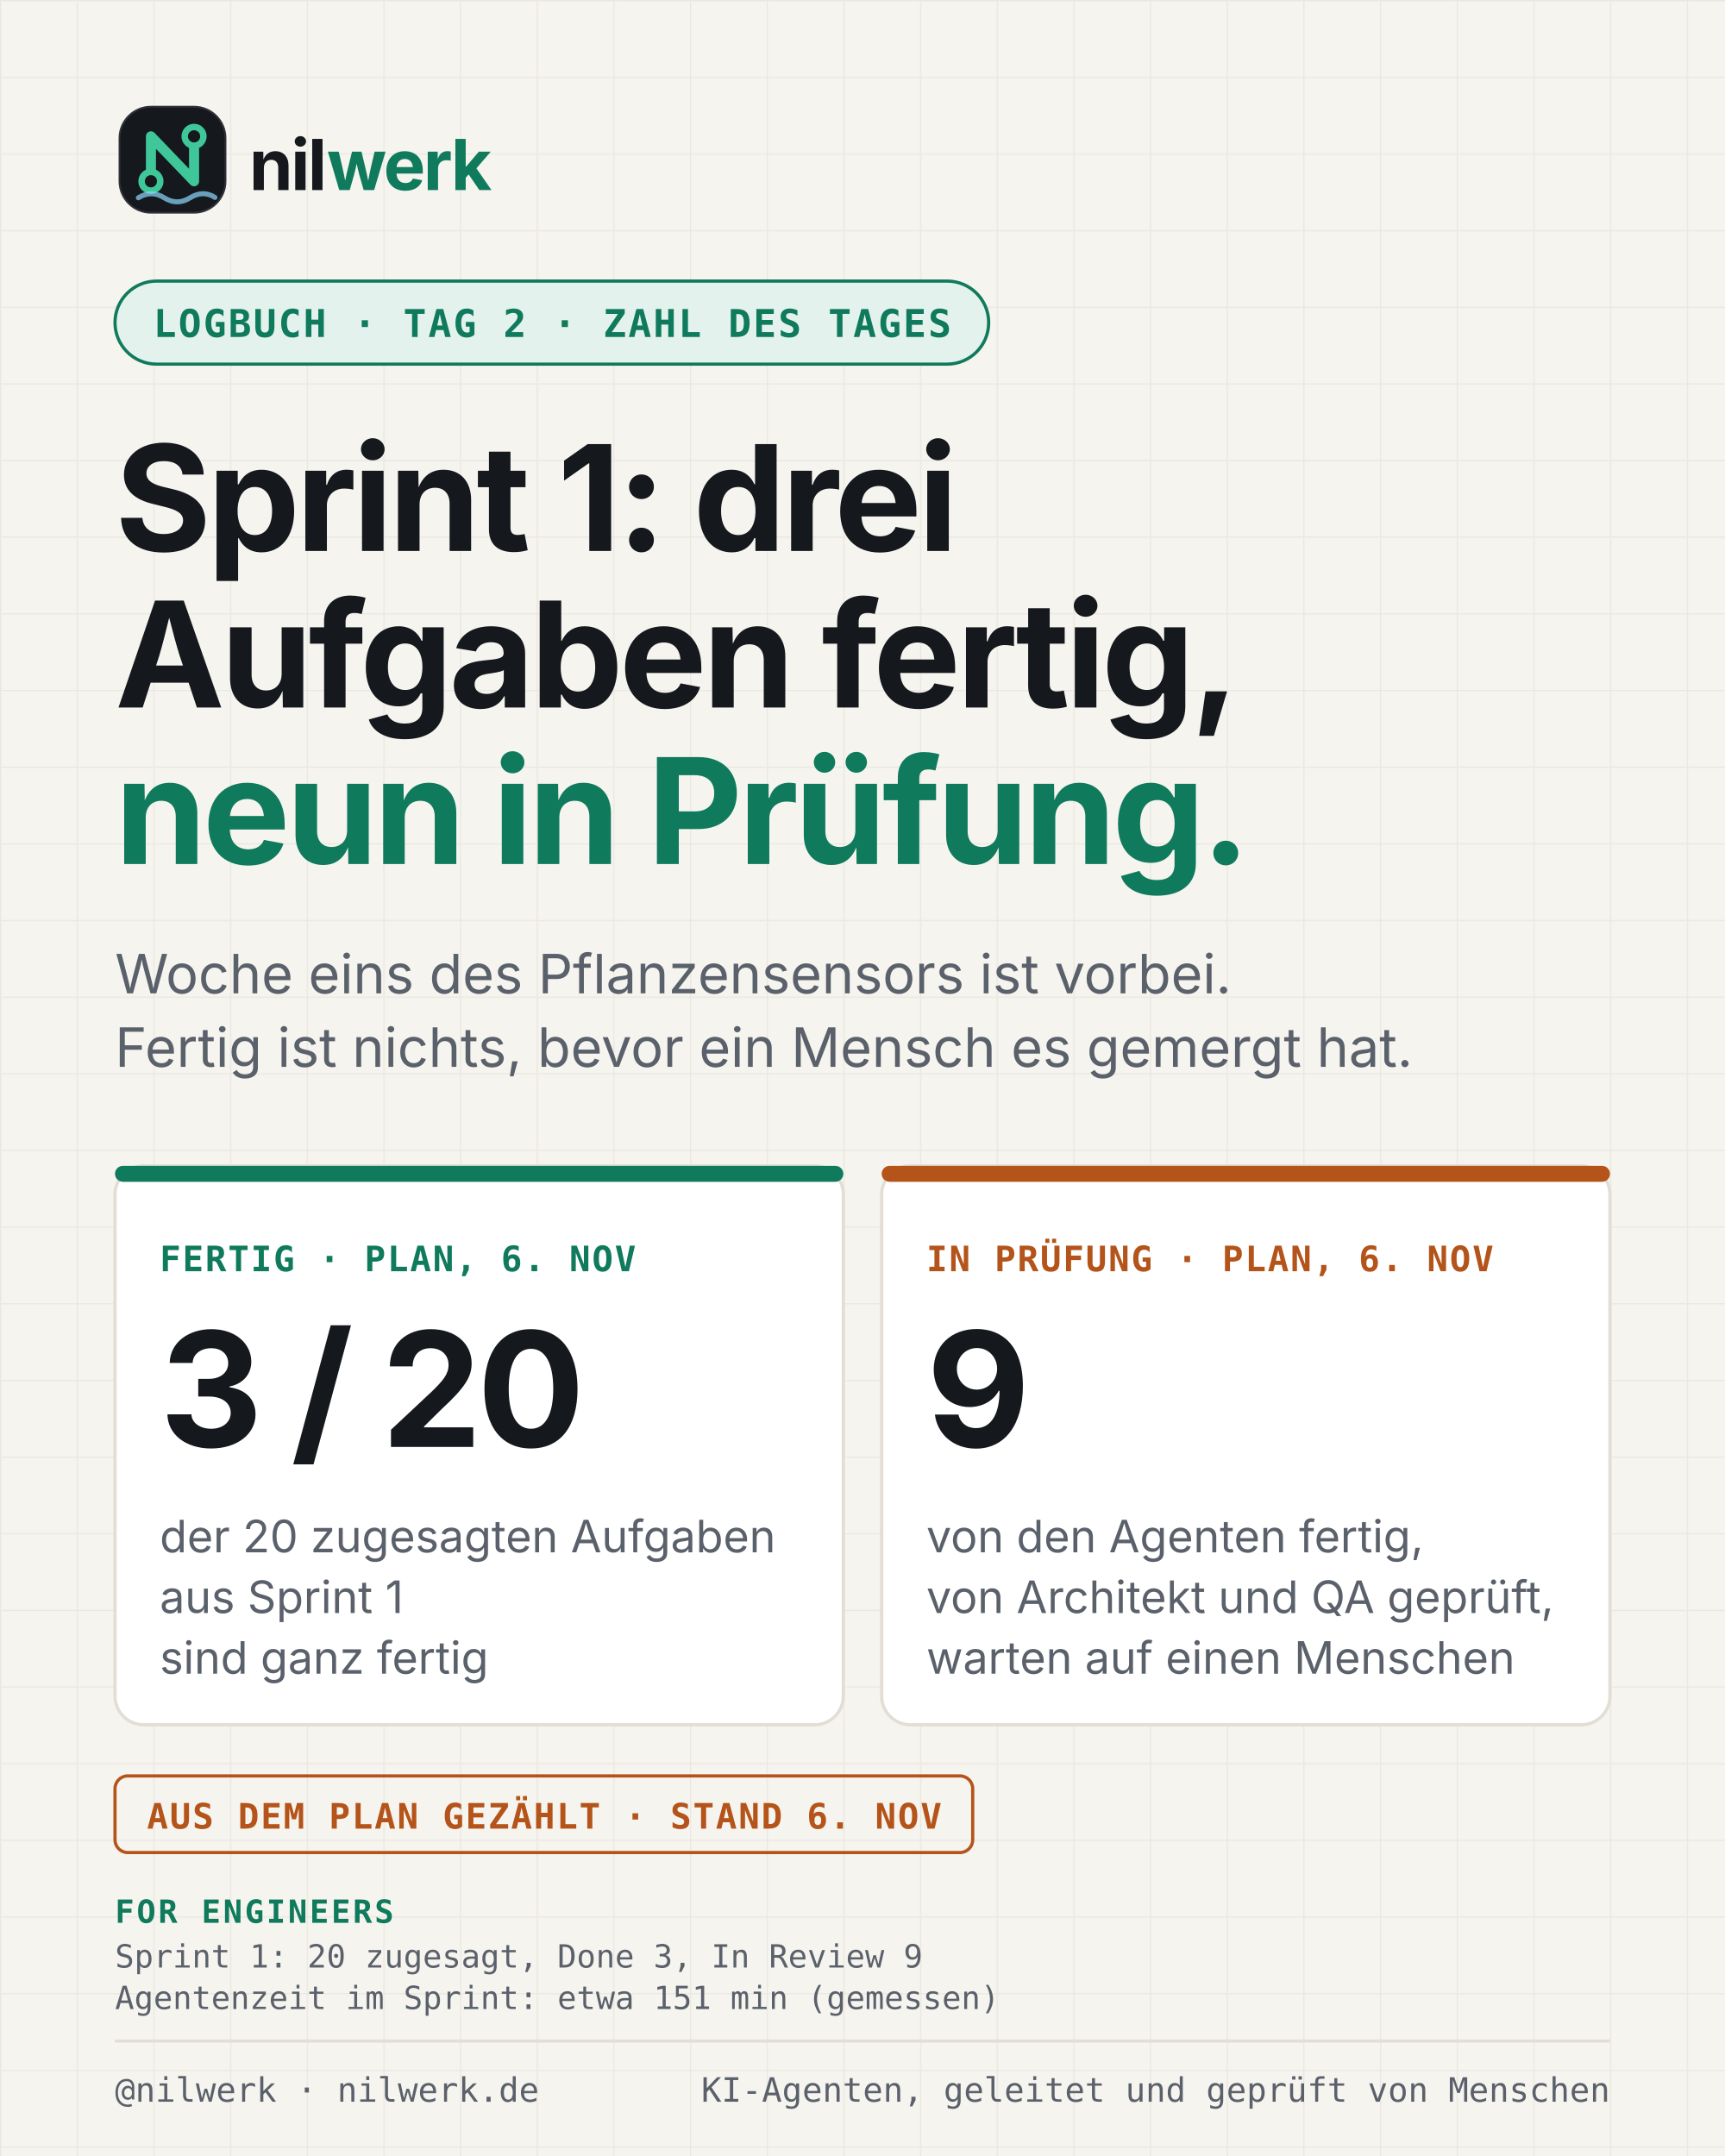
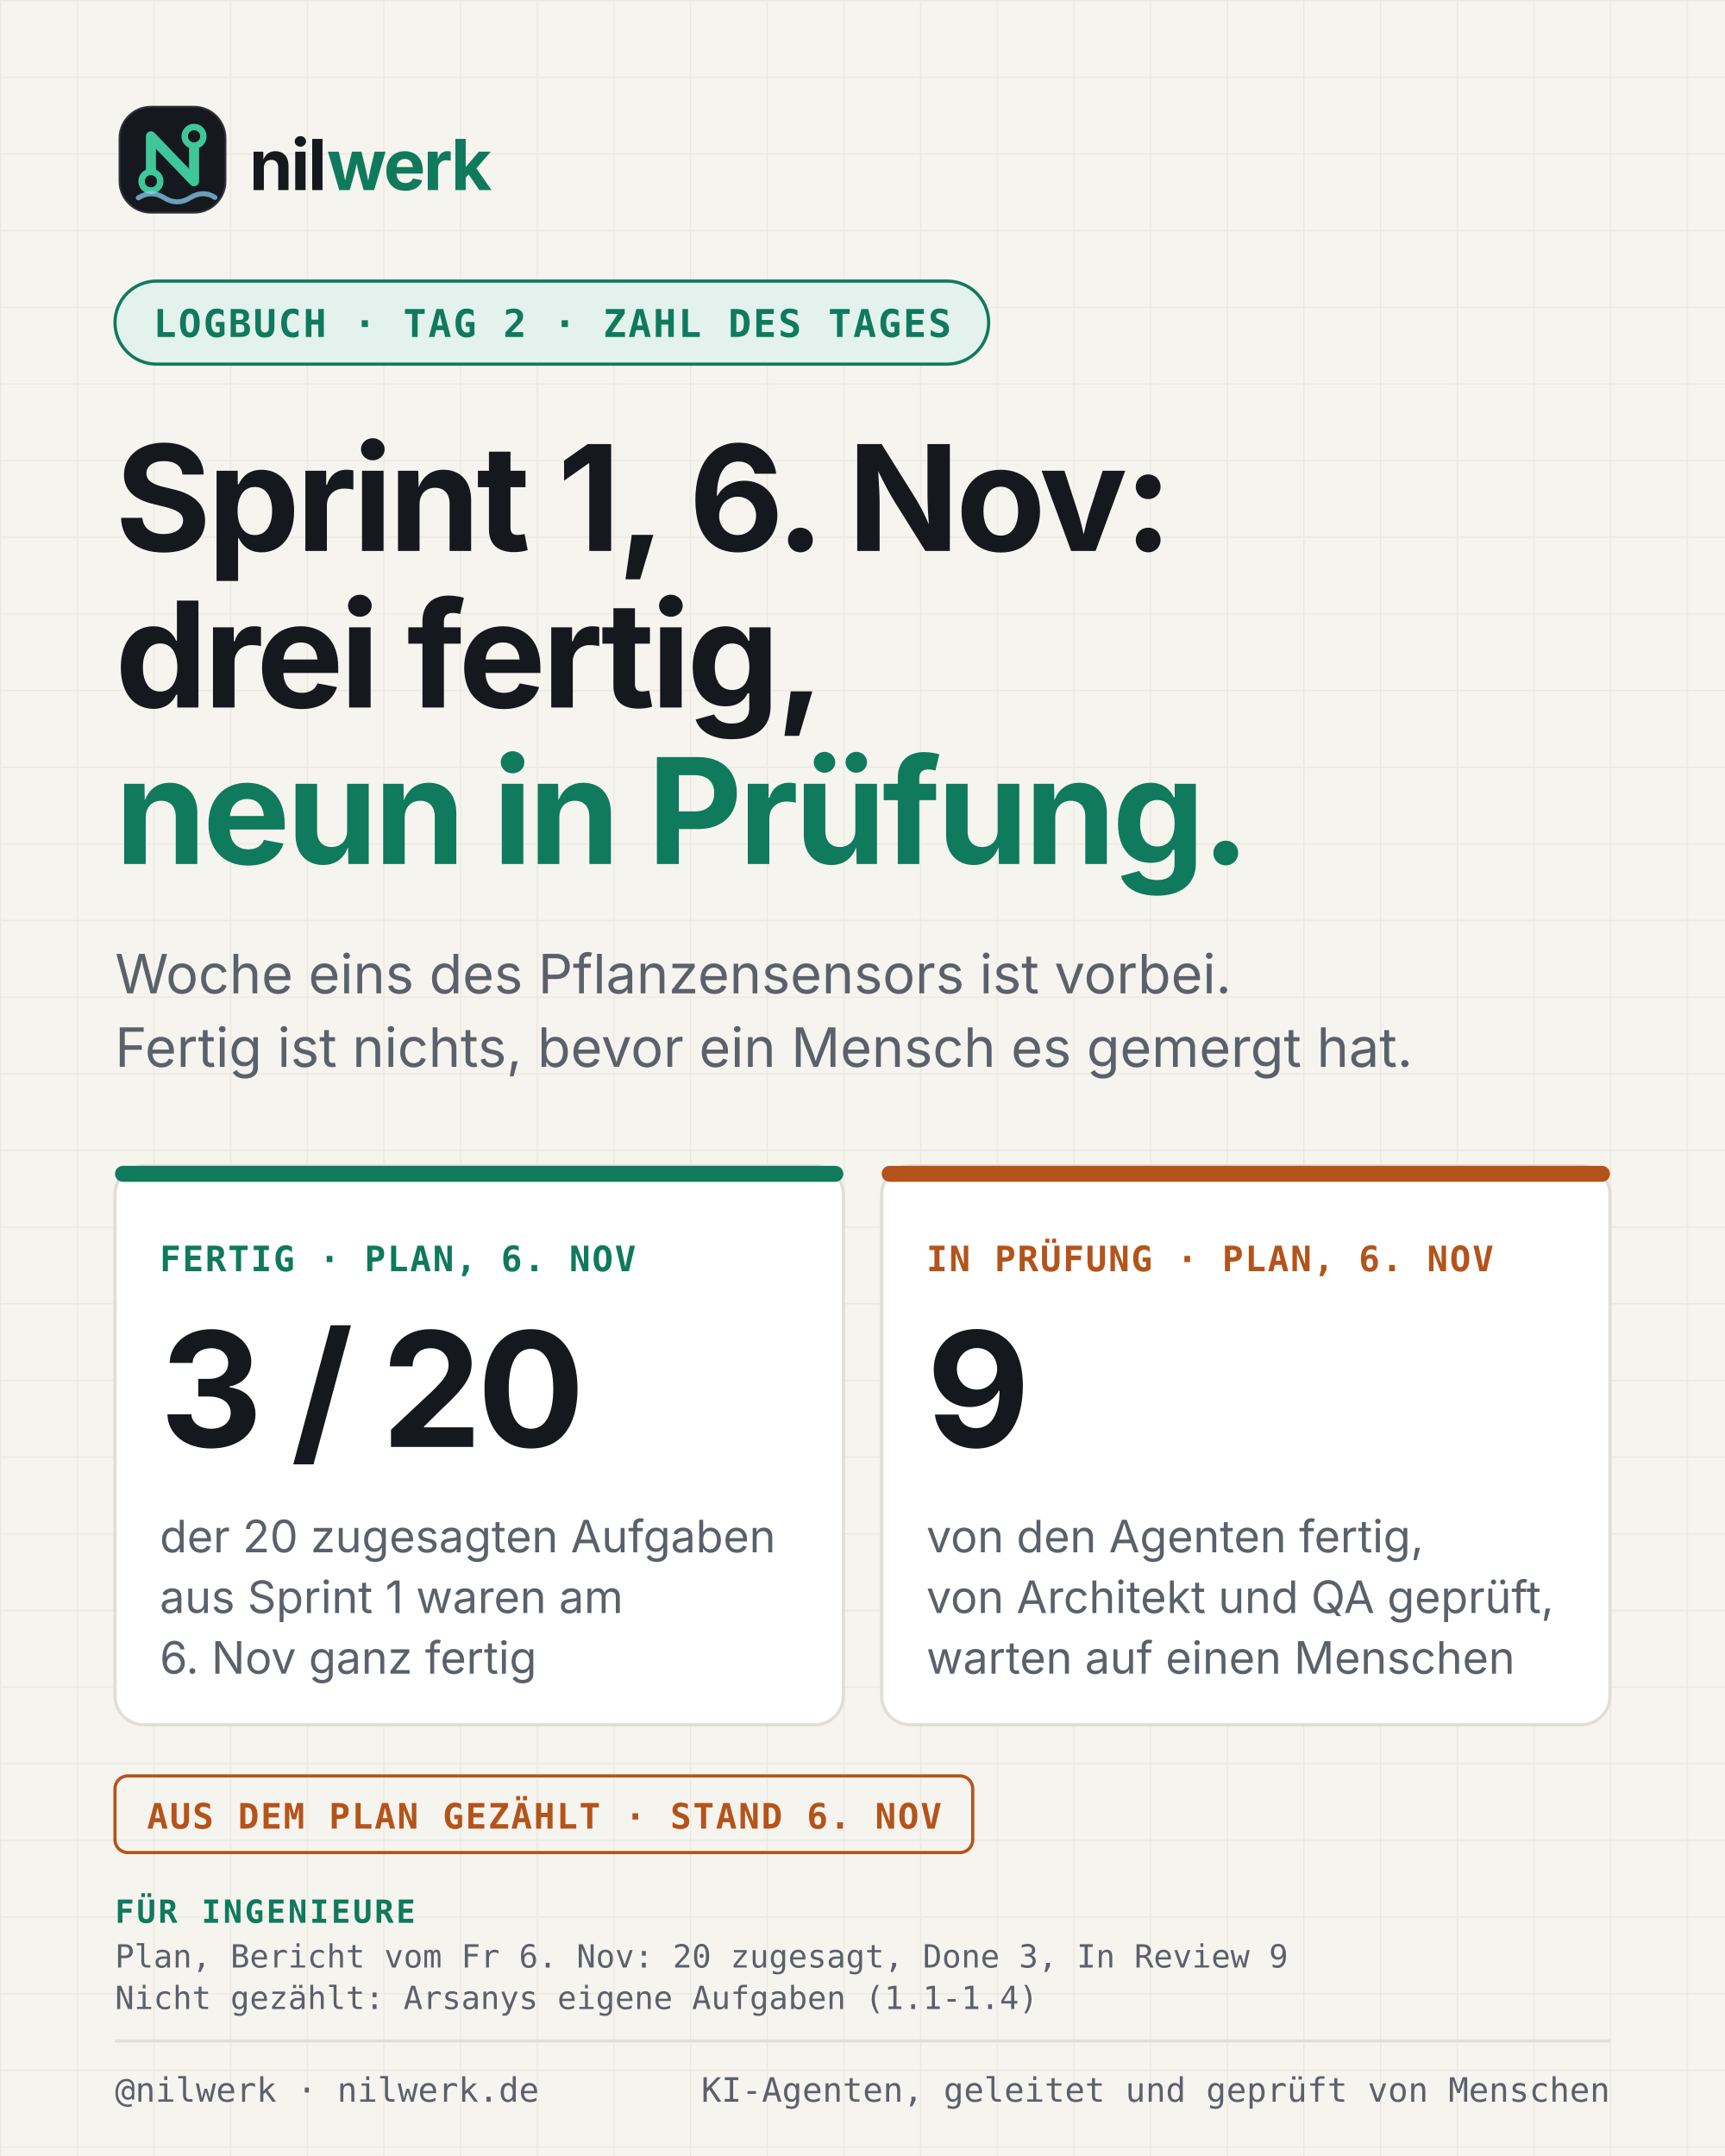
- <svg xmlns="http://www.w3.org/2000/svg" width="1080" height="1350" viewBox="0 0 1080 1350" role="img" aria-label="Sprint 1: drei Aufgaben fertig, neun in Prüfung.">
+ <svg xmlns="http://www.w3.org/2000/svg" width="1080" height="1350" viewBox="0 0 1080 1350" role="img" aria-label="Sprint 1, 6. Nov: drei fertig, neun in Prüfung.">
  <defs>
    <pattern id="grid" width="48" height="48" patternUnits="userSpaceOnUse">
      <path d="M48 0H0V48" fill="none" stroke="#e2ded5" stroke-width="1.5" opacity=".55" />
    </pattern>
  </defs>
  <rect width="1080" height="1350" fill="#f6f4ef" />
  <rect width="1080" height="1350" fill="url(#grid)" />
  <g transform="translate(72 64) scale(2.25)">
    <rect x="1" y="1" width="30" height="30" rx="9" fill="#15181d" stroke="#ffffff" stroke-opacity=".12" />
    <path d="M10 22V9.5l12 12.5V9.5" fill="none" stroke="#3fc79a" stroke-width="2.8" stroke-linecap="round" stroke-linejoin="round" />
    <circle cx="10" cy="22" r="2.6" fill="#15181d" stroke="#3fc79a" stroke-width="1.8" />
    <circle cx="22" cy="9.5" r="2.6" fill="#15181d" stroke="#3fc79a" stroke-width="1.8" />
    <path d="M6.5 26.6c2.4-1.5 4.8-1.5 7.2 0s4.8 1.5 7.2 0 4.8-1.5 6.9-.1" fill="none" stroke="#8fd9ff" stroke-opacity=".7" stroke-width="1.4" stroke-linecap="round" />
  </g>
  <text x="156" y="119" font-family="'Space Grotesk', Inter, sans-serif" font-weight="700" font-size="44" letter-spacing="-1.3" fill="#15181d">nil<tspan fill="#0f7a5c">werk</tspan>
  </text>
  <rect x="72" y="176" width="547" height="52" rx="26" fill="#e3f2ec" stroke="#0f7a5c" stroke-width="2" />
  <text x="96" y="211" font-family="'JetBrains Mono', monospace" font-weight="600" font-size="24" letter-spacing="1.2" fill="#0f7a5c">LOGBUCH · TAG 2 · ZAHL DES TAGES</text>
  <g font-family="'Space Grotesk', Inter, sans-serif" font-weight="700" font-size="92" letter-spacing="-2.4">
-     <text x="72" y="345" fill="#15181d">Sprint 1: drei</text>
-     <text x="72" y="443" fill="#15181d">Aufgaben fertig,</text>
+     <text x="72" y="345" fill="#15181d">Sprint 1, 6. Nov:</text>
+     <text x="72" y="443" fill="#15181d">drei fertig,</text>
    <text x="72" y="541" fill="#0f7a5c">neun in Prüfung.</text>
  </g>
  <g font-family="Inter, sans-serif" font-weight="400" font-size="34" fill="#5b616b">
    <text x="72" y="622">Woche eins des Pflanzensensors ist vorbei.</text>
    <text x="72" y="668">Fertig ist nichts, bevor ein Mensch es gemergt hat.</text>
  </g>
  <g>
    <rect x="72" y="730" width="456" height="350" rx="18" fill="#ffffff" stroke="#e2ded5" stroke-width="2" />
    <rect x="72" y="730" width="456" height="10" rx="5" fill="#0f7a5c" />
    <text x="100" y="796" font-family="'JetBrains Mono', monospace" font-weight="600" font-size="22" letter-spacing="1" fill="#0f7a5c">FERTIG · PLAN, 6. NOV</text>
    <text x="100" y="906" font-family="'Space Grotesk', Inter, sans-serif" font-weight="700" font-size="100" letter-spacing="-3" fill="#15181d">3 / 20</text>
    <text x="100" y="972" font-family="Inter, sans-serif" font-size="28" fill="#5b616b">der 20 zugesagten Aufgaben</text>
-     <text x="100" y="1010" font-family="Inter, sans-serif" font-size="28" fill="#5b616b">aus Sprint 1</text>
-     <text x="100" y="1048" font-family="Inter, sans-serif" font-size="28" fill="#5b616b">sind ganz fertig</text>
+     <text x="100" y="1010" font-family="Inter, sans-serif" font-size="28" fill="#5b616b">aus Sprint 1 waren am</text>
+     <text x="100" y="1048" font-family="Inter, sans-serif" font-size="28" fill="#5b616b">6. Nov ganz fertig</text>
  </g>
  <g>
    <rect x="552" y="730" width="456" height="350" rx="18" fill="#ffffff" stroke="#e2ded5" stroke-width="2" />
    <rect x="552" y="730" width="456" height="10" rx="5" fill="#b4541a" />
    <text x="580" y="796" font-family="'JetBrains Mono', monospace" font-weight="600" font-size="22" letter-spacing="1" fill="#b4541a">IN PRÜFUNG · PLAN, 6. NOV</text>
    <text x="580" y="906" font-family="'Space Grotesk', Inter, sans-serif" font-weight="700" font-size="100" letter-spacing="-3" fill="#15181d">9</text>
    <text x="580" y="972" font-family="Inter, sans-serif" font-size="28" fill="#5b616b">von den Agenten fertig,</text>
    <text x="580" y="1010" font-family="Inter, sans-serif" font-size="28" fill="#5b616b">von Architekt und QA geprüft,</text>
    <text x="580" y="1048" font-family="Inter, sans-serif" font-size="28" fill="#5b616b">warten auf einen Menschen</text>
  </g>
  <rect x="72" y="1112" width="537" height="48" rx="8" fill="none" stroke="#b4541a" stroke-width="2" />
  <text x="92" y="1145" font-family="'JetBrains Mono', monospace" font-weight="600" font-size="22" letter-spacing="1" fill="#b4541a">AUS DEM PLAN GEZÄHLT · STAND 6. NOV</text>
-   <text x="72" y="1204" font-family="'JetBrains Mono', monospace" font-weight="600" font-size="20" letter-spacing="1.5" fill="#0f7a5c">FOR ENGINEERS</text>
+   <text x="72" y="1204" font-family="'JetBrains Mono', monospace" font-weight="600" font-size="20" letter-spacing="1.5" fill="#0f7a5c">FÜR INGENIEURE</text>
  <g font-family="'JetBrains Mono', monospace" font-size="20" fill="#5b616b">
-     <text x="72" y="1232">Sprint 1: 20 zugesagt, Done 3, In Review 9</text>
-     <text x="72" y="1258">Agentenzeit im Sprint: etwa 151 min (gemessen)</text>
+     <text x="72" y="1232">Plan, Bericht vom Fr 6. Nov: 20 zugesagt, Done 3, In Review 9</text>
+     <text x="72" y="1258">Nicht gezählt: Arsanys eigene Aufgaben (1.1-1.4)</text>
  </g>
  <line x1="72" y1="1278" x2="1008" y2="1278" stroke="#e2ded5" stroke-width="2" />
  <g font-family="'JetBrains Mono', monospace" font-size="21" fill="#5b616b">
    <text x="72" y="1316">@nilwerk · nilwerk.de</text>
    <text x="1008" y="1316" text-anchor="end">KI-Agenten, geleitet und geprüft von Menschen</text>
  </g>
</svg>
